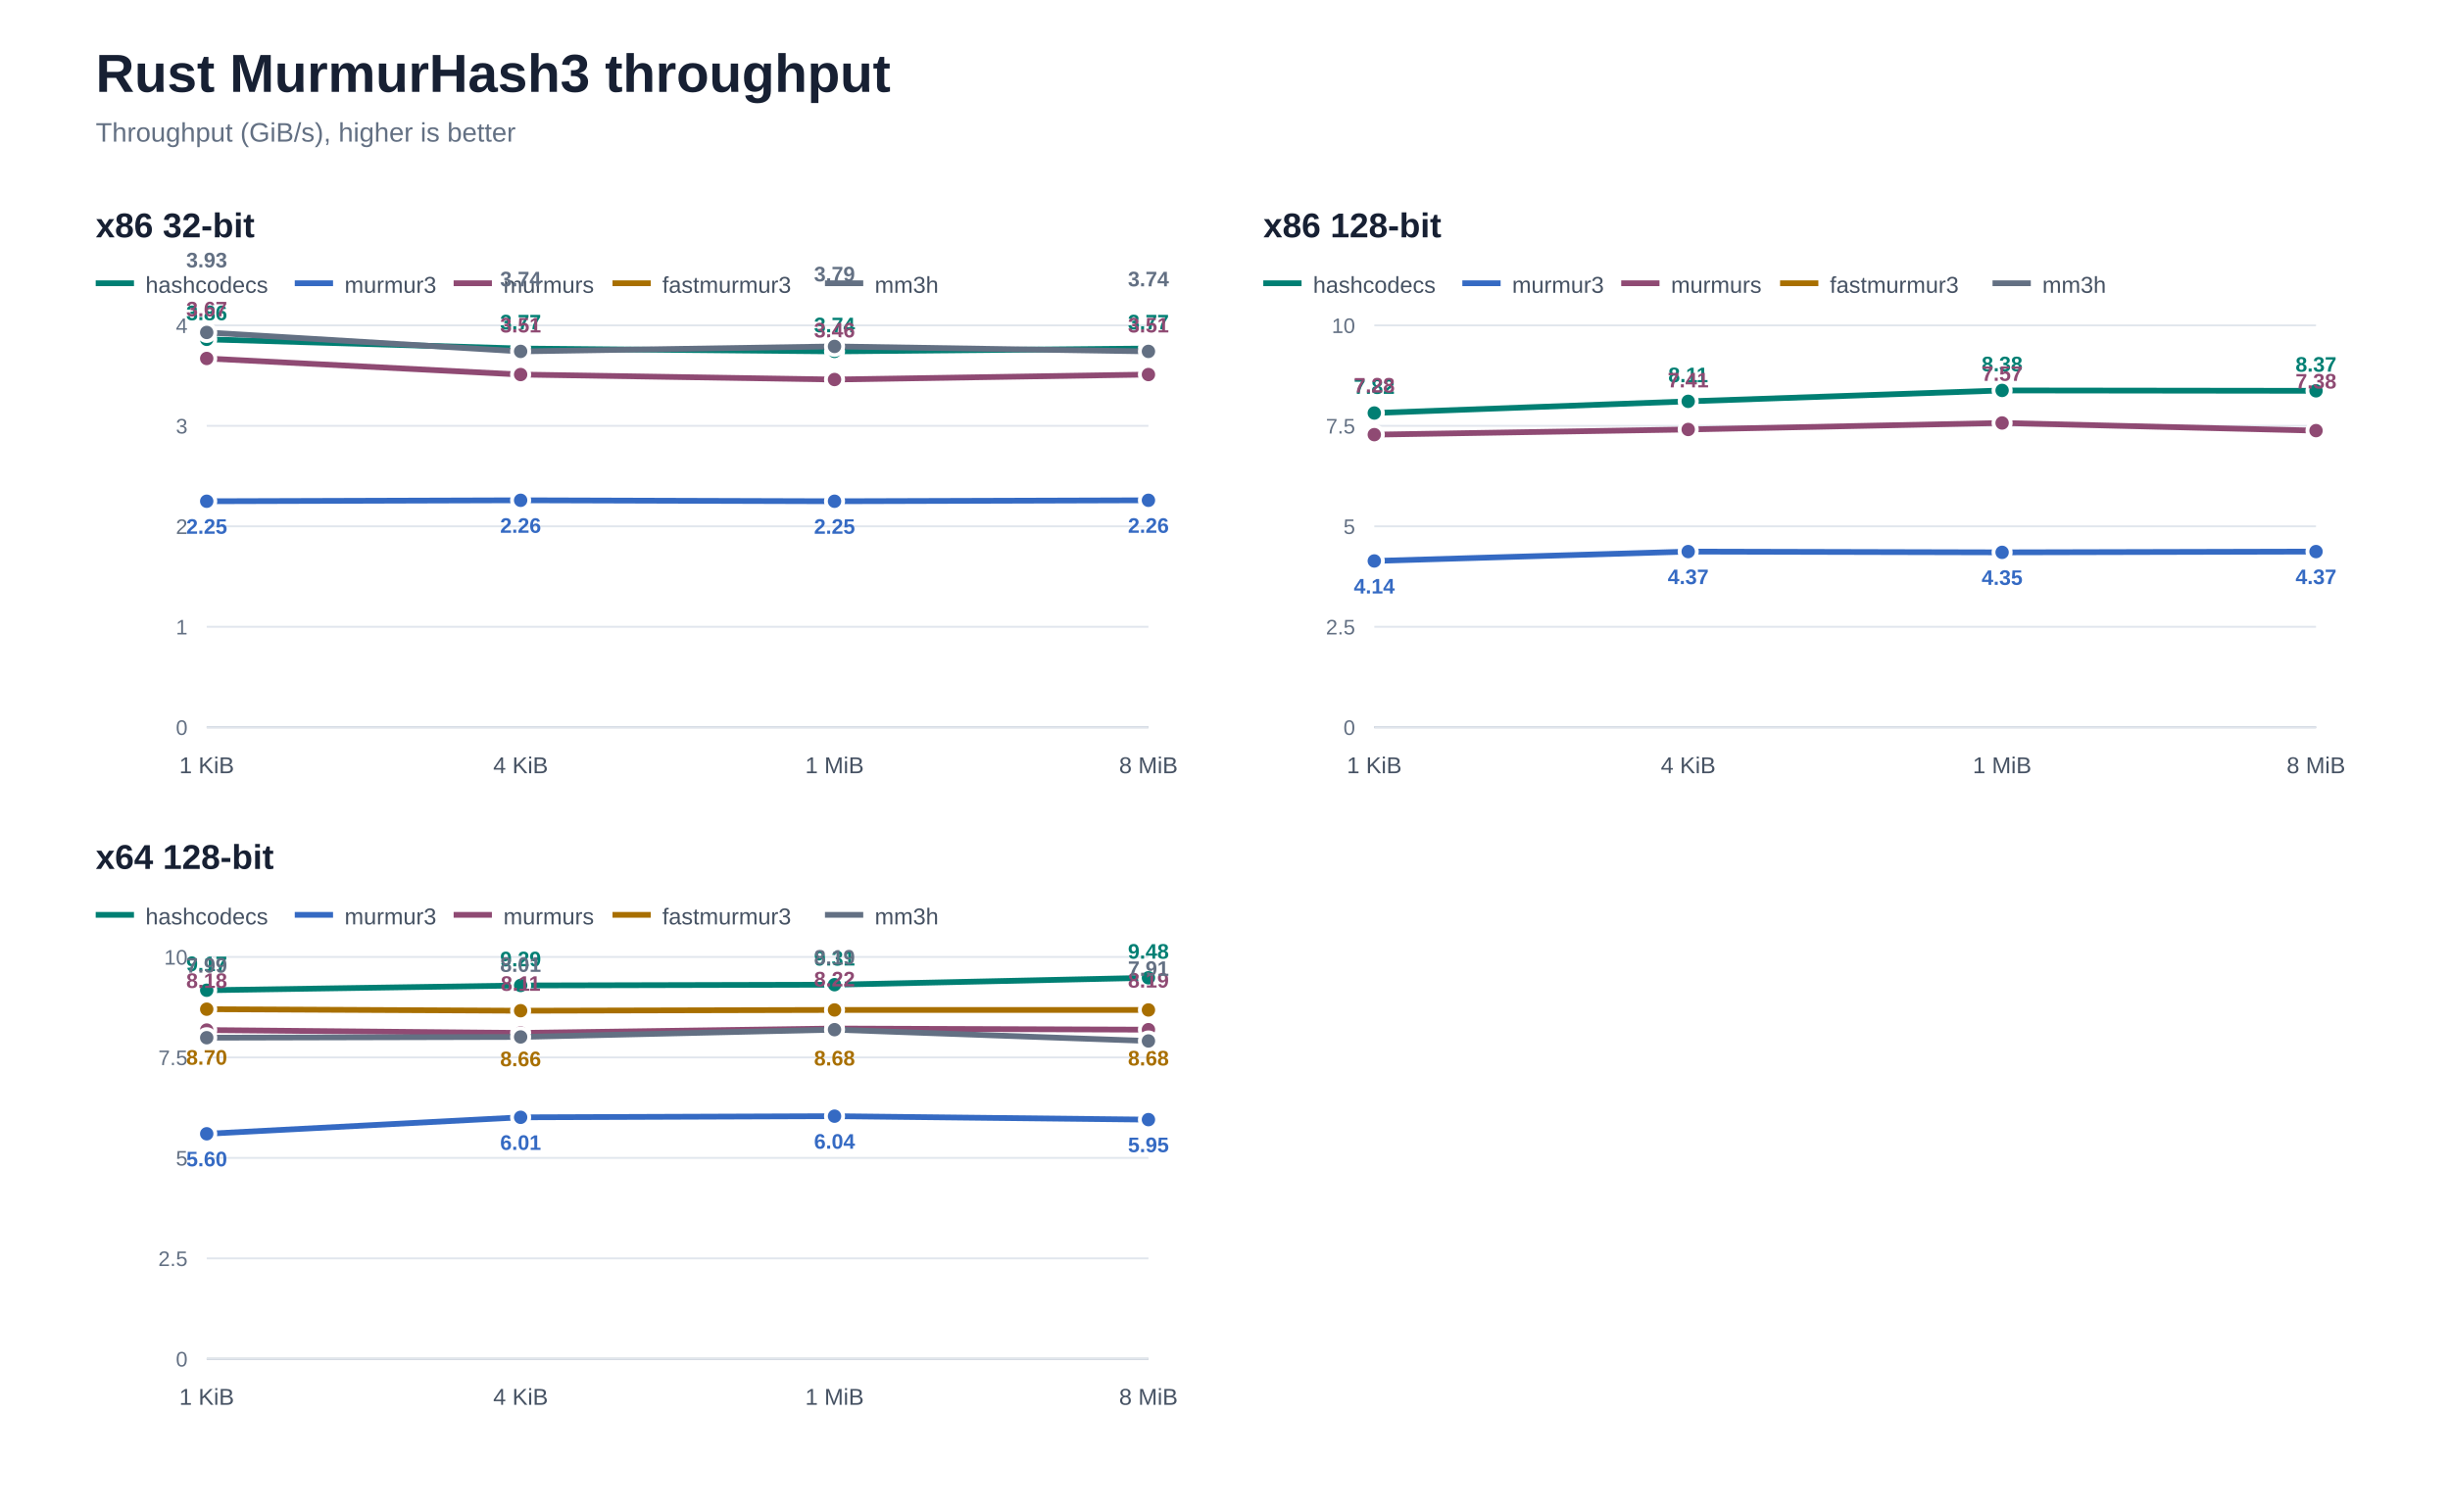
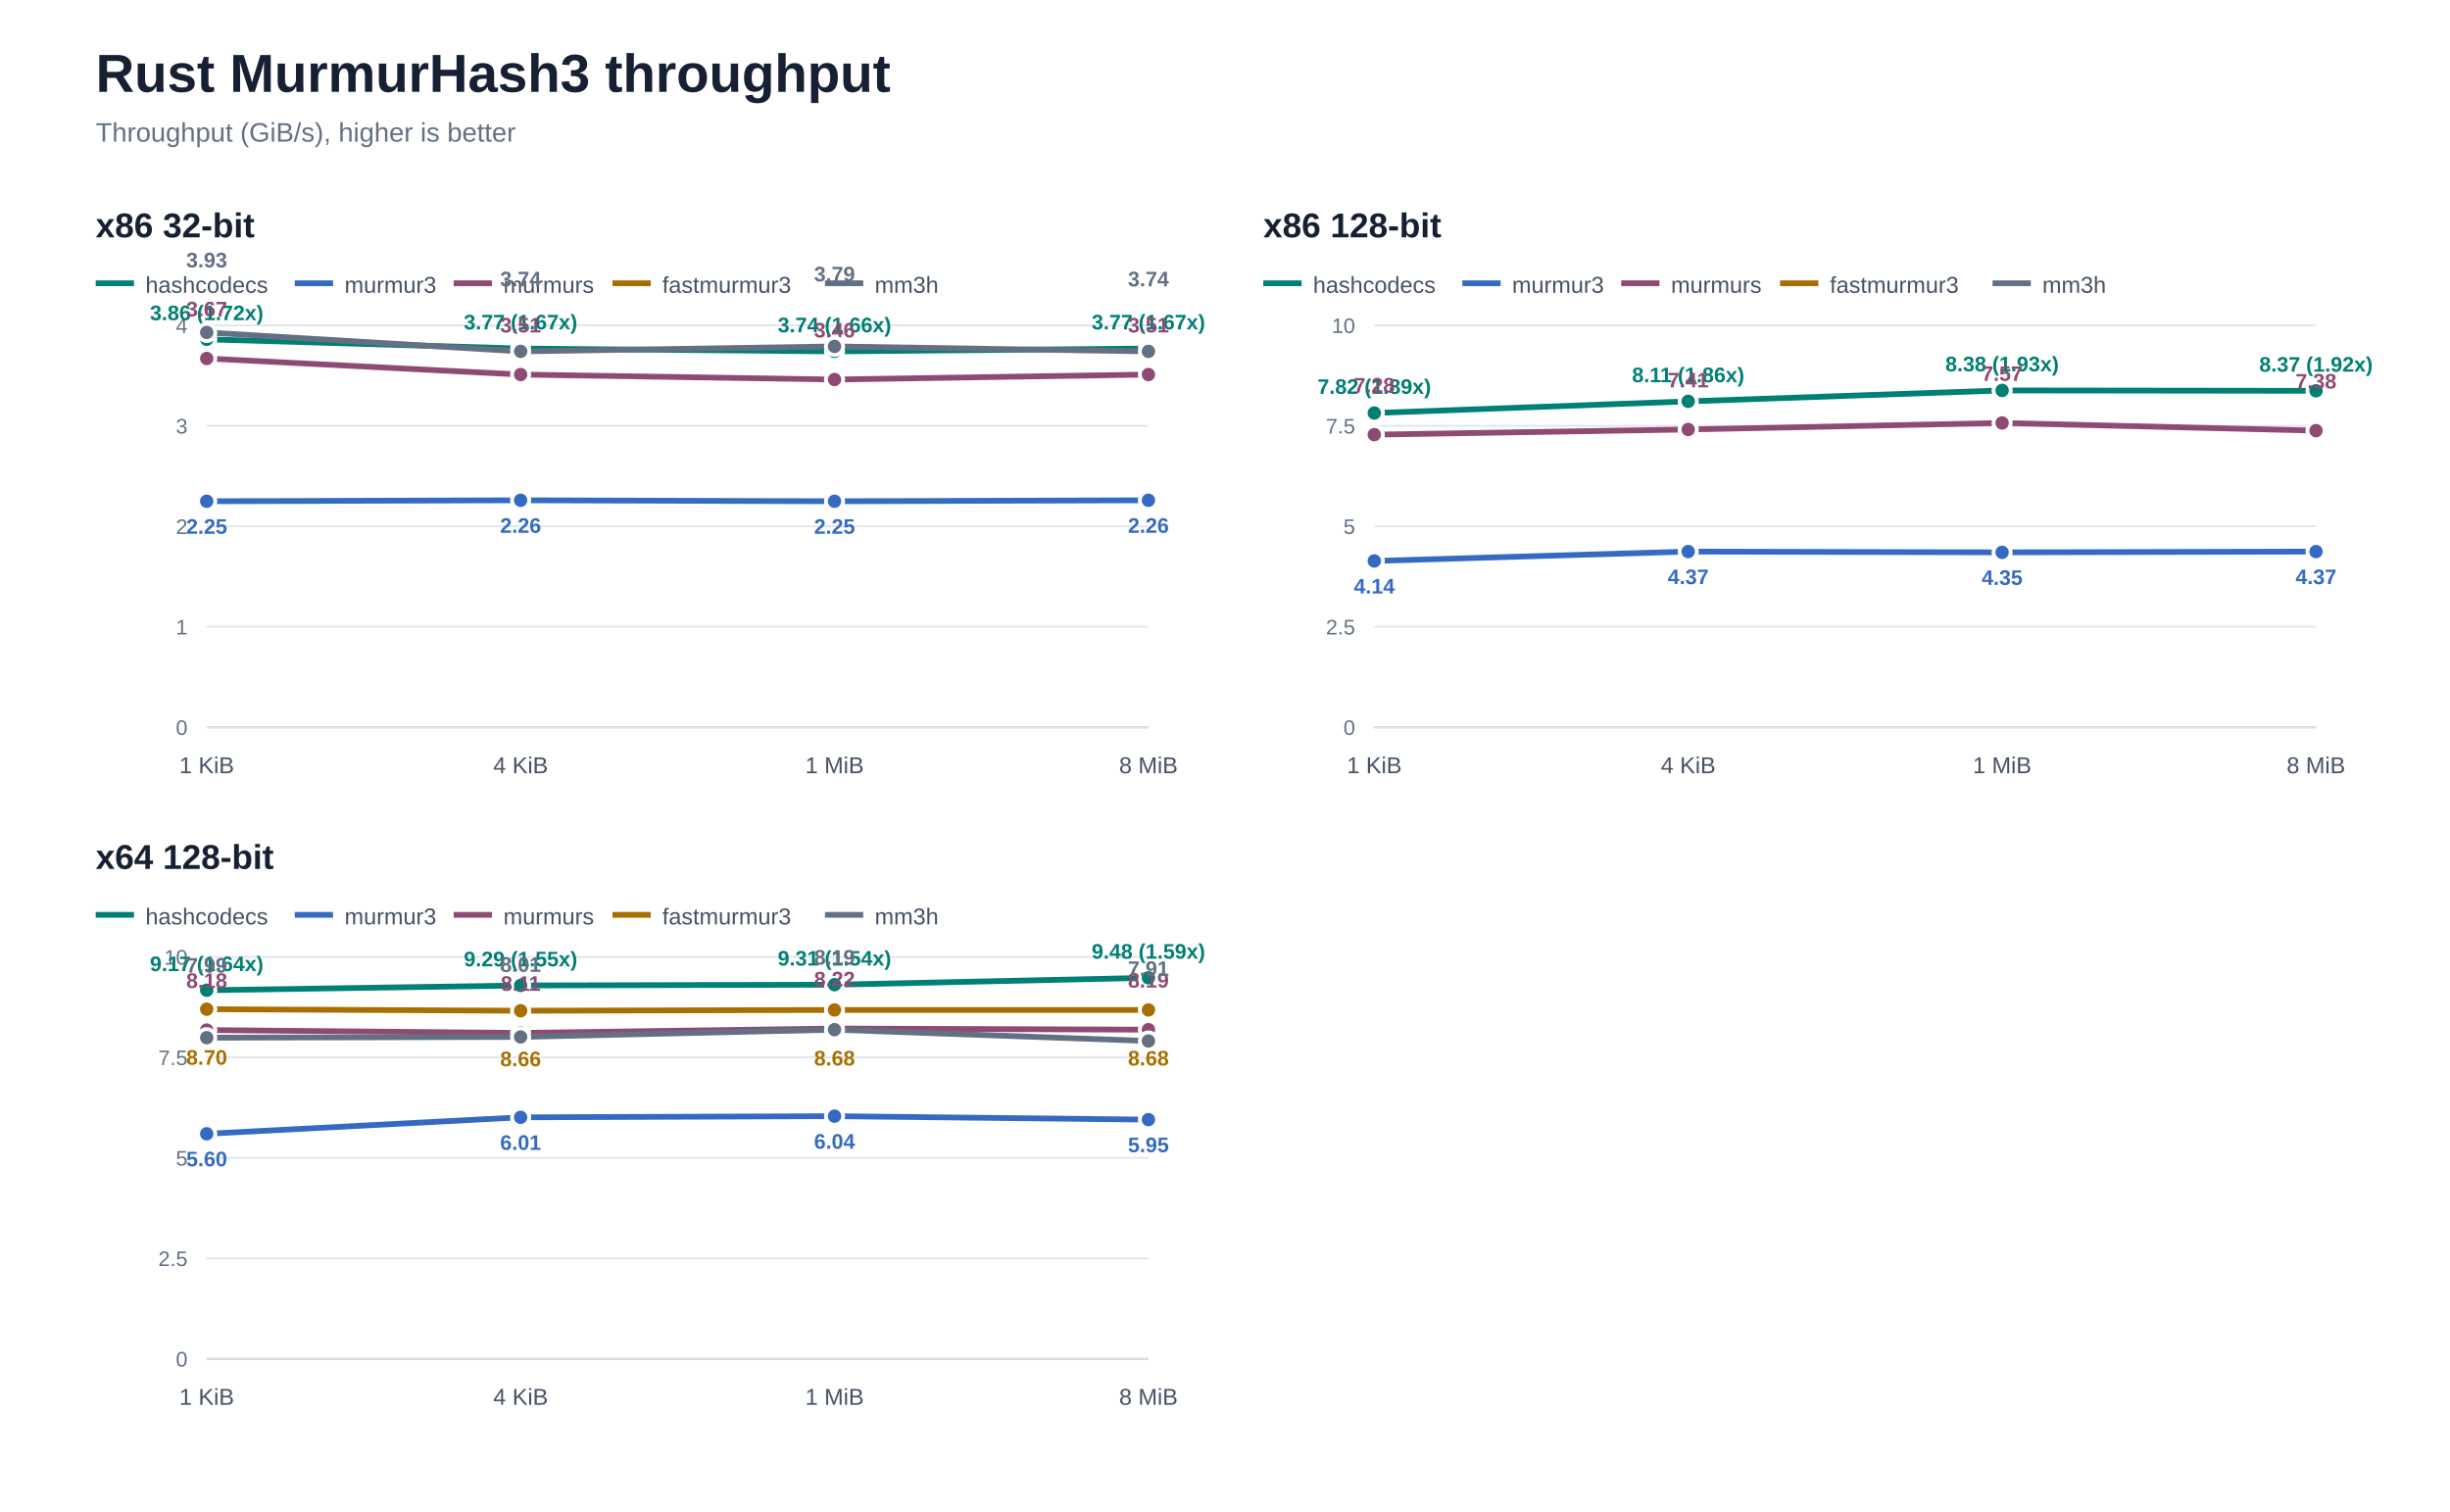
<svg xmlns="http://www.w3.org/2000/svg" width="1280" height="790" viewBox="0 0 1280 790" role="img" aria-labelledby="title desc">
  <rect width="100%" height="100%" fill="#ffffff" />
  <text x="50" y="48" fill="#172033" font-family="Segoe UI,Arial,sans-serif" font-size="28" font-weight="700">Rust MurmurHash3 throughput</text>
  <text x="50" y="74" fill="#637083" font-family="Segoe UI,Arial,sans-serif" font-size="14">Throughput (GiB/s), higher is better</text>
  <text x="50" y="124" fill="#172033" font-family="Segoe UI,Arial,sans-serif" font-size="18" font-weight="600">x86 32-bit</text>
  <line x1="108" y1="380" x2="600" y2="380" stroke="#9aa5b4" />
  <line x1="50" y1="148" x2="70" y2="148" stroke="#007f73" stroke-width="3" />
  <text x="76" y="153" fill="#465263" font-family="Segoe UI,Arial,sans-serif" font-size="12">hashcodecs</text>
  <line x1="154" y1="148" x2="174" y2="148" stroke="#356ac3" stroke-width="3" />
  <text x="180" y="153" fill="#465263" font-family="Segoe UI,Arial,sans-serif" font-size="12">murmur3</text>
  <line x1="237" y1="148" x2="257" y2="148" stroke="#8f4a73" stroke-width="3" />
  <text x="263" y="153" fill="#465263" font-family="Segoe UI,Arial,sans-serif" font-size="12">murmurs</text>
  <line x1="320" y1="148" x2="340" y2="148" stroke="#a86f00" stroke-width="3" />
  <text x="346" y="153" fill="#465263" font-family="Segoe UI,Arial,sans-serif" font-size="12">fastmurmur3</text>
  <line x1="431" y1="148" x2="451" y2="148" stroke="#637083" stroke-width="3" />
  <text x="457" y="153" fill="#465263" font-family="Segoe UI,Arial,sans-serif" font-size="12">mm3h</text>
  <line x1="108" y1="380.0" x2="600" y2="380.0" stroke="#e1e6ed" />
  <text x="98" y="384.0" text-anchor="end" fill="#637083" font-family="Segoe UI,Arial,sans-serif" font-size="11">0</text>
  <line x1="108" y1="327.5" x2="600" y2="327.5" stroke="#e1e6ed" />
  <text x="98" y="331.5" text-anchor="end" fill="#637083" font-family="Segoe UI,Arial,sans-serif" font-size="11">1</text>
  <line x1="108" y1="275.0" x2="600" y2="275.0" stroke="#e1e6ed" />
  <text x="98" y="279.0" text-anchor="end" fill="#637083" font-family="Segoe UI,Arial,sans-serif" font-size="11">2</text>
  <line x1="108" y1="222.5" x2="600" y2="222.5" stroke="#e1e6ed" />
  <text x="98" y="226.5" text-anchor="end" fill="#637083" font-family="Segoe UI,Arial,sans-serif" font-size="11">3</text>
  <line x1="108" y1="170.0" x2="600" y2="170.0" stroke="#e1e6ed" />
  <text x="98" y="174.0" text-anchor="end" fill="#637083" font-family="Segoe UI,Arial,sans-serif" font-size="11">4</text>
  <text x="108.0" y="404" text-anchor="middle" fill="#465263" font-family="Segoe UI,Arial,sans-serif" font-size="12">1 KiB</text>
  <text x="272.0" y="404" text-anchor="middle" fill="#465263" font-family="Segoe UI,Arial,sans-serif" font-size="12">4 KiB</text>
  <text x="436.0" y="404" text-anchor="middle" fill="#465263" font-family="Segoe UI,Arial,sans-serif" font-size="12">1 MiB</text>
  <text x="600.0" y="404" text-anchor="middle" fill="#465263" font-family="Segoe UI,Arial,sans-serif" font-size="12">8 MiB</text>
  <polyline points="108.0,177.3 272.0,182.1 436.0,183.6 600.0,182.1" fill="none" stroke="#007f73" stroke-width="3" stroke-linejoin="round" stroke-linecap="round" />
  <circle cx="108.0" cy="177.3" r="4.5" fill="#007f73" stroke="#ffffff" stroke-width="2" />
-   <text x="108.0" y="167.3" text-anchor="middle" fill="#007f73" font-family="Segoe UI,Arial,sans-serif" font-size="11" font-weight="600">3.86</text>
+   <text x="108.0" y="167.3" text-anchor="middle" fill="#007f73" font-family="Segoe UI,Arial,sans-serif" font-size="11" font-weight="600">3.86 (1.72x)</text>
  <circle cx="272.0" cy="182.1" r="4.5" fill="#007f73" stroke="#ffffff" stroke-width="2" />
-   <text x="272.0" y="172.1" text-anchor="middle" fill="#007f73" font-family="Segoe UI,Arial,sans-serif" font-size="11" font-weight="600">3.77</text>
+   <text x="272.0" y="172.1" text-anchor="middle" fill="#007f73" font-family="Segoe UI,Arial,sans-serif" font-size="11" font-weight="600">3.77 (1.67x)</text>
  <circle cx="436.0" cy="183.6" r="4.5" fill="#007f73" stroke="#ffffff" stroke-width="2" />
-   <text x="436.0" y="173.6" text-anchor="middle" fill="#007f73" font-family="Segoe UI,Arial,sans-serif" font-size="11" font-weight="600">3.74</text>
+   <text x="436.0" y="173.6" text-anchor="middle" fill="#007f73" font-family="Segoe UI,Arial,sans-serif" font-size="11" font-weight="600">3.74 (1.66x)</text>
  <circle cx="600.0" cy="182.1" r="4.5" fill="#007f73" stroke="#ffffff" stroke-width="2" />
-   <text x="600.0" y="172.1" text-anchor="middle" fill="#007f73" font-family="Segoe UI,Arial,sans-serif" font-size="11" font-weight="600">3.77</text>
+   <text x="600.0" y="172.1" text-anchor="middle" fill="#007f73" font-family="Segoe UI,Arial,sans-serif" font-size="11" font-weight="600">3.77 (1.67x)</text>
  <polyline points="108.0,261.9 272.0,261.4 436.0,261.9 600.0,261.4" fill="none" stroke="#356ac3" stroke-width="3" stroke-linejoin="round" stroke-linecap="round" />
  <circle cx="108.0" cy="261.9" r="4.5" fill="#356ac3" stroke="#ffffff" stroke-width="2" />
  <text x="108.0" y="278.9" text-anchor="middle" fill="#356ac3" font-family="Segoe UI,Arial,sans-serif" font-size="11" font-weight="600">2.25</text>
  <circle cx="272.0" cy="261.4" r="4.5" fill="#356ac3" stroke="#ffffff" stroke-width="2" />
  <text x="272.0" y="278.4" text-anchor="middle" fill="#356ac3" font-family="Segoe UI,Arial,sans-serif" font-size="11" font-weight="600">2.26</text>
  <circle cx="436.0" cy="261.9" r="4.5" fill="#356ac3" stroke="#ffffff" stroke-width="2" />
  <text x="436.0" y="278.9" text-anchor="middle" fill="#356ac3" font-family="Segoe UI,Arial,sans-serif" font-size="11" font-weight="600">2.25</text>
  <circle cx="600.0" cy="261.4" r="4.5" fill="#356ac3" stroke="#ffffff" stroke-width="2" />
  <text x="600.0" y="278.4" text-anchor="middle" fill="#356ac3" font-family="Segoe UI,Arial,sans-serif" font-size="11" font-weight="600">2.26</text>
  <polyline points="108.0,187.3 272.0,195.7 436.0,198.3 600.0,195.7" fill="none" stroke="#8f4a73" stroke-width="3" stroke-linejoin="round" stroke-linecap="round" />
  <circle cx="108.0" cy="187.3" r="4.5" fill="#8f4a73" stroke="#ffffff" stroke-width="2" />
  <text x="108.0" y="165.3" text-anchor="middle" fill="#8f4a73" font-family="Segoe UI,Arial,sans-serif" font-size="11" font-weight="600">3.67</text>
  <circle cx="272.0" cy="195.7" r="4.5" fill="#8f4a73" stroke="#ffffff" stroke-width="2" />
  <text x="272.0" y="173.7" text-anchor="middle" fill="#8f4a73" font-family="Segoe UI,Arial,sans-serif" font-size="11" font-weight="600">3.51</text>
  <circle cx="436.0" cy="198.3" r="4.5" fill="#8f4a73" stroke="#ffffff" stroke-width="2" />
  <text x="436.0" y="176.3" text-anchor="middle" fill="#8f4a73" font-family="Segoe UI,Arial,sans-serif" font-size="11" font-weight="600">3.46</text>
  <circle cx="600.0" cy="195.7" r="4.5" fill="#8f4a73" stroke="#ffffff" stroke-width="2" />
  <text x="600.0" y="173.7" text-anchor="middle" fill="#8f4a73" font-family="Segoe UI,Arial,sans-serif" font-size="11" font-weight="600">3.51</text>
  <polyline points="108.0,173.7 272.0,183.6 436.0,181.0 600.0,183.6" fill="none" stroke="#637083" stroke-width="3" stroke-linejoin="round" stroke-linecap="round" />
  <circle cx="108.0" cy="173.7" r="4.5" fill="#637083" stroke="#ffffff" stroke-width="2" />
  <text x="108.0" y="139.7" text-anchor="middle" fill="#637083" font-family="Segoe UI,Arial,sans-serif" font-size="11" font-weight="600">3.93</text>
  <circle cx="272.0" cy="183.6" r="4.5" fill="#637083" stroke="#ffffff" stroke-width="2" />
  <text x="272.0" y="149.6" text-anchor="middle" fill="#637083" font-family="Segoe UI,Arial,sans-serif" font-size="11" font-weight="600">3.74</text>
  <circle cx="436.0" cy="181.0" r="4.5" fill="#637083" stroke="#ffffff" stroke-width="2" />
  <text x="436.0" y="147.0" text-anchor="middle" fill="#637083" font-family="Segoe UI,Arial,sans-serif" font-size="11" font-weight="600">3.79</text>
  <circle cx="600.0" cy="183.6" r="4.5" fill="#637083" stroke="#ffffff" stroke-width="2" />
  <text x="600.0" y="149.6" text-anchor="middle" fill="#637083" font-family="Segoe UI,Arial,sans-serif" font-size="11" font-weight="600">3.74</text>
  <text x="660" y="124" fill="#172033" font-family="Segoe UI,Arial,sans-serif" font-size="18" font-weight="600">x86 128-bit</text>
  <line x1="718" y1="380" x2="1210" y2="380" stroke="#9aa5b4" />
  <line x1="660" y1="148" x2="680" y2="148" stroke="#007f73" stroke-width="3" />
  <text x="686" y="153" fill="#465263" font-family="Segoe UI,Arial,sans-serif" font-size="12">hashcodecs</text>
  <line x1="764" y1="148" x2="784" y2="148" stroke="#356ac3" stroke-width="3" />
  <text x="790" y="153" fill="#465263" font-family="Segoe UI,Arial,sans-serif" font-size="12">murmur3</text>
  <line x1="847" y1="148" x2="867" y2="148" stroke="#8f4a73" stroke-width="3" />
  <text x="873" y="153" fill="#465263" font-family="Segoe UI,Arial,sans-serif" font-size="12">murmurs</text>
  <line x1="930" y1="148" x2="950" y2="148" stroke="#a86f00" stroke-width="3" />
  <text x="956" y="153" fill="#465263" font-family="Segoe UI,Arial,sans-serif" font-size="12">fastmurmur3</text>
  <line x1="1041" y1="148" x2="1061" y2="148" stroke="#637083" stroke-width="3" />
  <text x="1067" y="153" fill="#465263" font-family="Segoe UI,Arial,sans-serif" font-size="12">mm3h</text>
  <line x1="718" y1="380.0" x2="1210" y2="380.0" stroke="#e1e6ed" />
  <text x="708" y="384.0" text-anchor="end" fill="#637083" font-family="Segoe UI,Arial,sans-serif" font-size="11">0</text>
  <line x1="718" y1="327.5" x2="1210" y2="327.5" stroke="#e1e6ed" />
  <text x="708" y="331.5" text-anchor="end" fill="#637083" font-family="Segoe UI,Arial,sans-serif" font-size="11">2.5</text>
  <line x1="718" y1="275.0" x2="1210" y2="275.0" stroke="#e1e6ed" />
  <text x="708" y="279.0" text-anchor="end" fill="#637083" font-family="Segoe UI,Arial,sans-serif" font-size="11">5</text>
  <line x1="718" y1="222.5" x2="1210" y2="222.5" stroke="#e1e6ed" />
  <text x="708" y="226.5" text-anchor="end" fill="#637083" font-family="Segoe UI,Arial,sans-serif" font-size="11">7.5</text>
  <line x1="718" y1="170.0" x2="1210" y2="170.0" stroke="#e1e6ed" />
  <text x="708" y="174.0" text-anchor="end" fill="#637083" font-family="Segoe UI,Arial,sans-serif" font-size="11">10</text>
  <text x="718.0" y="404" text-anchor="middle" fill="#465263" font-family="Segoe UI,Arial,sans-serif" font-size="12">1 KiB</text>
  <text x="882.0" y="404" text-anchor="middle" fill="#465263" font-family="Segoe UI,Arial,sans-serif" font-size="12">4 KiB</text>
  <text x="1046.0" y="404" text-anchor="middle" fill="#465263" font-family="Segoe UI,Arial,sans-serif" font-size="12">1 MiB</text>
  <text x="1210.0" y="404" text-anchor="middle" fill="#465263" font-family="Segoe UI,Arial,sans-serif" font-size="12">8 MiB</text>
  <polyline points="718.0,215.8 882.0,209.7 1046.0,204.0 1210.0,204.2" fill="none" stroke="#007f73" stroke-width="3" stroke-linejoin="round" stroke-linecap="round" />
  <circle cx="718.0" cy="215.8" r="4.5" fill="#007f73" stroke="#ffffff" stroke-width="2" />
-   <text x="718.0" y="205.8" text-anchor="middle" fill="#007f73" font-family="Segoe UI,Arial,sans-serif" font-size="11" font-weight="600">7.82</text>
+   <text x="718.0" y="205.8" text-anchor="middle" fill="#007f73" font-family="Segoe UI,Arial,sans-serif" font-size="11" font-weight="600">7.82 (1.89x)</text>
  <circle cx="882.0" cy="209.7" r="4.5" fill="#007f73" stroke="#ffffff" stroke-width="2" />
-   <text x="882.0" y="199.7" text-anchor="middle" fill="#007f73" font-family="Segoe UI,Arial,sans-serif" font-size="11" font-weight="600">8.11</text>
+   <text x="882.0" y="199.7" text-anchor="middle" fill="#007f73" font-family="Segoe UI,Arial,sans-serif" font-size="11" font-weight="600">8.11 (1.86x)</text>
  <circle cx="1046.0" cy="204.0" r="4.5" fill="#007f73" stroke="#ffffff" stroke-width="2" />
-   <text x="1046.0" y="194.0" text-anchor="middle" fill="#007f73" font-family="Segoe UI,Arial,sans-serif" font-size="11" font-weight="600">8.38</text>
+   <text x="1046.0" y="194.0" text-anchor="middle" fill="#007f73" font-family="Segoe UI,Arial,sans-serif" font-size="11" font-weight="600">8.38 (1.93x)</text>
  <circle cx="1210.0" cy="204.2" r="4.5" fill="#007f73" stroke="#ffffff" stroke-width="2" />
-   <text x="1210.0" y="194.2" text-anchor="middle" fill="#007f73" font-family="Segoe UI,Arial,sans-serif" font-size="11" font-weight="600">8.37</text>
+   <text x="1210.0" y="194.2" text-anchor="middle" fill="#007f73" font-family="Segoe UI,Arial,sans-serif" font-size="11" font-weight="600">8.37 (1.92x)</text>
  <polyline points="718.0,293.1 882.0,288.2 1046.0,288.6 1210.0,288.2" fill="none" stroke="#356ac3" stroke-width="3" stroke-linejoin="round" stroke-linecap="round" />
  <circle cx="718.0" cy="293.1" r="4.5" fill="#356ac3" stroke="#ffffff" stroke-width="2" />
  <text x="718.0" y="310.1" text-anchor="middle" fill="#356ac3" font-family="Segoe UI,Arial,sans-serif" font-size="11" font-weight="600">4.14</text>
  <circle cx="882.0" cy="288.2" r="4.5" fill="#356ac3" stroke="#ffffff" stroke-width="2" />
  <text x="882.0" y="305.2" text-anchor="middle" fill="#356ac3" font-family="Segoe UI,Arial,sans-serif" font-size="11" font-weight="600">4.37</text>
  <circle cx="1046.0" cy="288.6" r="4.5" fill="#356ac3" stroke="#ffffff" stroke-width="2" />
  <text x="1046.0" y="305.6" text-anchor="middle" fill="#356ac3" font-family="Segoe UI,Arial,sans-serif" font-size="11" font-weight="600">4.35</text>
  <circle cx="1210.0" cy="288.2" r="4.5" fill="#356ac3" stroke="#ffffff" stroke-width="2" />
  <text x="1210.0" y="305.2" text-anchor="middle" fill="#356ac3" font-family="Segoe UI,Arial,sans-serif" font-size="11" font-weight="600">4.37</text>
  <polyline points="718.0,227.1 882.0,224.4 1046.0,221.0 1210.0,225.0" fill="none" stroke="#8f4a73" stroke-width="3" stroke-linejoin="round" stroke-linecap="round" />
  <circle cx="718.0" cy="227.1" r="4.5" fill="#8f4a73" stroke="#ffffff" stroke-width="2" />
  <text x="718.0" y="205.1" text-anchor="middle" fill="#8f4a73" font-family="Segoe UI,Arial,sans-serif" font-size="11" font-weight="600">7.28</text>
  <circle cx="882.0" cy="224.4" r="4.5" fill="#8f4a73" stroke="#ffffff" stroke-width="2" />
  <text x="882.0" y="202.4" text-anchor="middle" fill="#8f4a73" font-family="Segoe UI,Arial,sans-serif" font-size="11" font-weight="600">7.41</text>
  <circle cx="1046.0" cy="221.0" r="4.5" fill="#8f4a73" stroke="#ffffff" stroke-width="2" />
  <text x="1046.0" y="199.0" text-anchor="middle" fill="#8f4a73" font-family="Segoe UI,Arial,sans-serif" font-size="11" font-weight="600">7.57</text>
  <circle cx="1210.0" cy="225.0" r="4.5" fill="#8f4a73" stroke="#ffffff" stroke-width="2" />
  <text x="1210.0" y="203.0" text-anchor="middle" fill="#8f4a73" font-family="Segoe UI,Arial,sans-serif" font-size="11" font-weight="600">7.38</text>
  <text x="50" y="454" fill="#172033" font-family="Segoe UI,Arial,sans-serif" font-size="18" font-weight="600">x64 128-bit</text>
  <line x1="108" y1="710" x2="600" y2="710" stroke="#9aa5b4" />
  <line x1="50" y1="478" x2="70" y2="478" stroke="#007f73" stroke-width="3" />
  <text x="76" y="483" fill="#465263" font-family="Segoe UI,Arial,sans-serif" font-size="12">hashcodecs</text>
  <line x1="154" y1="478" x2="174" y2="478" stroke="#356ac3" stroke-width="3" />
  <text x="180" y="483" fill="#465263" font-family="Segoe UI,Arial,sans-serif" font-size="12">murmur3</text>
  <line x1="237" y1="478" x2="257" y2="478" stroke="#8f4a73" stroke-width="3" />
  <text x="263" y="483" fill="#465263" font-family="Segoe UI,Arial,sans-serif" font-size="12">murmurs</text>
  <line x1="320" y1="478" x2="340" y2="478" stroke="#a86f00" stroke-width="3" />
  <text x="346" y="483" fill="#465263" font-family="Segoe UI,Arial,sans-serif" font-size="12">fastmurmur3</text>
  <line x1="431" y1="478" x2="451" y2="478" stroke="#637083" stroke-width="3" />
  <text x="457" y="483" fill="#465263" font-family="Segoe UI,Arial,sans-serif" font-size="12">mm3h</text>
  <line x1="108" y1="710.0" x2="600" y2="710.0" stroke="#e1e6ed" />
  <text x="98" y="714.0" text-anchor="end" fill="#637083" font-family="Segoe UI,Arial,sans-serif" font-size="11">0</text>
  <line x1="108" y1="657.5" x2="600" y2="657.5" stroke="#e1e6ed" />
  <text x="98" y="661.5" text-anchor="end" fill="#637083" font-family="Segoe UI,Arial,sans-serif" font-size="11">2.5</text>
  <line x1="108" y1="605.0" x2="600" y2="605.0" stroke="#e1e6ed" />
  <text x="98" y="609.0" text-anchor="end" fill="#637083" font-family="Segoe UI,Arial,sans-serif" font-size="11">5</text>
  <line x1="108" y1="552.5" x2="600" y2="552.5" stroke="#e1e6ed" />
  <text x="98" y="556.5" text-anchor="end" fill="#637083" font-family="Segoe UI,Arial,sans-serif" font-size="11">7.5</text>
  <line x1="108" y1="500.0" x2="600" y2="500.0" stroke="#e1e6ed" />
  <text x="98" y="504.0" text-anchor="end" fill="#637083" font-family="Segoe UI,Arial,sans-serif" font-size="11">10</text>
  <text x="108.0" y="734" text-anchor="middle" fill="#465263" font-family="Segoe UI,Arial,sans-serif" font-size="12">1 KiB</text>
  <text x="272.0" y="734" text-anchor="middle" fill="#465263" font-family="Segoe UI,Arial,sans-serif" font-size="12">4 KiB</text>
  <text x="436.0" y="734" text-anchor="middle" fill="#465263" font-family="Segoe UI,Arial,sans-serif" font-size="12">1 MiB</text>
  <text x="600.0" y="734" text-anchor="middle" fill="#465263" font-family="Segoe UI,Arial,sans-serif" font-size="12">8 MiB</text>
  <polyline points="108.0,517.4 272.0,514.9 436.0,514.5 600.0,510.9" fill="none" stroke="#007f73" stroke-width="3" stroke-linejoin="round" stroke-linecap="round" />
  <circle cx="108.0" cy="517.4" r="4.5" fill="#007f73" stroke="#ffffff" stroke-width="2" />
-   <text x="108.0" y="507.4" text-anchor="middle" fill="#007f73" font-family="Segoe UI,Arial,sans-serif" font-size="11" font-weight="600">9.17</text>
+   <text x="108.0" y="507.4" text-anchor="middle" fill="#007f73" font-family="Segoe UI,Arial,sans-serif" font-size="11" font-weight="600">9.17 (1.64x)</text>
  <circle cx="272.0" cy="514.9" r="4.5" fill="#007f73" stroke="#ffffff" stroke-width="2" />
-   <text x="272.0" y="504.9" text-anchor="middle" fill="#007f73" font-family="Segoe UI,Arial,sans-serif" font-size="11" font-weight="600">9.29</text>
+   <text x="272.0" y="504.9" text-anchor="middle" fill="#007f73" font-family="Segoe UI,Arial,sans-serif" font-size="11" font-weight="600">9.29 (1.55x)</text>
  <circle cx="436.0" cy="514.5" r="4.5" fill="#007f73" stroke="#ffffff" stroke-width="2" />
-   <text x="436.0" y="504.5" text-anchor="middle" fill="#007f73" font-family="Segoe UI,Arial,sans-serif" font-size="11" font-weight="600">9.31</text>
+   <text x="436.0" y="504.5" text-anchor="middle" fill="#007f73" font-family="Segoe UI,Arial,sans-serif" font-size="11" font-weight="600">9.31 (1.54x)</text>
  <circle cx="600.0" cy="510.9" r="4.5" fill="#007f73" stroke="#ffffff" stroke-width="2" />
-   <text x="600.0" y="500.9" text-anchor="middle" fill="#007f73" font-family="Segoe UI,Arial,sans-serif" font-size="11" font-weight="600">9.48</text>
+   <text x="600.0" y="500.9" text-anchor="middle" fill="#007f73" font-family="Segoe UI,Arial,sans-serif" font-size="11" font-weight="600">9.48 (1.59x)</text>
  <polyline points="108.0,592.4 272.0,583.8 436.0,583.2 600.0,585.0" fill="none" stroke="#356ac3" stroke-width="3" stroke-linejoin="round" stroke-linecap="round" />
  <circle cx="108.0" cy="592.4" r="4.5" fill="#356ac3" stroke="#ffffff" stroke-width="2" />
  <text x="108.0" y="609.4" text-anchor="middle" fill="#356ac3" font-family="Segoe UI,Arial,sans-serif" font-size="11" font-weight="600">5.60</text>
  <circle cx="272.0" cy="583.8" r="4.5" fill="#356ac3" stroke="#ffffff" stroke-width="2" />
  <text x="272.0" y="600.8" text-anchor="middle" fill="#356ac3" font-family="Segoe UI,Arial,sans-serif" font-size="11" font-weight="600">6.01</text>
  <circle cx="436.0" cy="583.2" r="4.5" fill="#356ac3" stroke="#ffffff" stroke-width="2" />
  <text x="436.0" y="600.2" text-anchor="middle" fill="#356ac3" font-family="Segoe UI,Arial,sans-serif" font-size="11" font-weight="600">6.04</text>
  <circle cx="600.0" cy="585.0" r="4.5" fill="#356ac3" stroke="#ffffff" stroke-width="2" />
  <text x="600.0" y="602.0" text-anchor="middle" fill="#356ac3" font-family="Segoe UI,Arial,sans-serif" font-size="11" font-weight="600">5.95</text>
  <polyline points="108.0,538.2 272.0,539.7 436.0,537.4 600.0,538.0" fill="none" stroke="#8f4a73" stroke-width="3" stroke-linejoin="round" stroke-linecap="round" />
  <circle cx="108.0" cy="538.2" r="4.5" fill="#8f4a73" stroke="#ffffff" stroke-width="2" />
  <text x="108.0" y="516.2" text-anchor="middle" fill="#8f4a73" font-family="Segoe UI,Arial,sans-serif" font-size="11" font-weight="600">8.18</text>
  <circle cx="272.0" cy="539.7" r="4.5" fill="#8f4a73" stroke="#ffffff" stroke-width="2" />
  <text x="272.0" y="517.7" text-anchor="middle" fill="#8f4a73" font-family="Segoe UI,Arial,sans-serif" font-size="11" font-weight="600">8.11</text>
  <circle cx="436.0" cy="537.4" r="4.5" fill="#8f4a73" stroke="#ffffff" stroke-width="2" />
  <text x="436.0" y="515.4" text-anchor="middle" fill="#8f4a73" font-family="Segoe UI,Arial,sans-serif" font-size="11" font-weight="600">8.22</text>
  <circle cx="600.0" cy="538.0" r="4.5" fill="#8f4a73" stroke="#ffffff" stroke-width="2" />
  <text x="600.0" y="516.0" text-anchor="middle" fill="#8f4a73" font-family="Segoe UI,Arial,sans-serif" font-size="11" font-weight="600">8.19</text>
  <polyline points="108.0,527.3 272.0,528.1 436.0,527.7 600.0,527.7" fill="none" stroke="#a86f00" stroke-width="3" stroke-linejoin="round" stroke-linecap="round" />
  <circle cx="108.0" cy="527.3" r="4.5" fill="#a86f00" stroke="#ffffff" stroke-width="2" />
  <text x="108.0" y="556.3" text-anchor="middle" fill="#a86f00" font-family="Segoe UI,Arial,sans-serif" font-size="11" font-weight="600">8.70</text>
  <circle cx="272.0" cy="528.1" r="4.5" fill="#a86f00" stroke="#ffffff" stroke-width="2" />
  <text x="272.0" y="557.1" text-anchor="middle" fill="#a86f00" font-family="Segoe UI,Arial,sans-serif" font-size="11" font-weight="600">8.66</text>
  <circle cx="436.0" cy="527.7" r="4.5" fill="#a86f00" stroke="#ffffff" stroke-width="2" />
  <text x="436.0" y="556.7" text-anchor="middle" fill="#a86f00" font-family="Segoe UI,Arial,sans-serif" font-size="11" font-weight="600">8.68</text>
  <circle cx="600.0" cy="527.7" r="4.5" fill="#a86f00" stroke="#ffffff" stroke-width="2" />
  <text x="600.0" y="556.7" text-anchor="middle" fill="#a86f00" font-family="Segoe UI,Arial,sans-serif" font-size="11" font-weight="600">8.68</text>
  <polyline points="108.0,542.2 272.0,541.8 436.0,538.0 600.0,543.9" fill="none" stroke="#637083" stroke-width="3" stroke-linejoin="round" stroke-linecap="round" />
  <circle cx="108.0" cy="542.2" r="4.5" fill="#637083" stroke="#ffffff" stroke-width="2" />
  <text x="108.0" y="508.2" text-anchor="middle" fill="#637083" font-family="Segoe UI,Arial,sans-serif" font-size="11" font-weight="600">7.99</text>
  <circle cx="272.0" cy="541.8" r="4.5" fill="#637083" stroke="#ffffff" stroke-width="2" />
  <text x="272.0" y="507.8" text-anchor="middle" fill="#637083" font-family="Segoe UI,Arial,sans-serif" font-size="11" font-weight="600">8.01</text>
  <circle cx="436.0" cy="538.0" r="4.5" fill="#637083" stroke="#ffffff" stroke-width="2" />
  <text x="436.0" y="504.0" text-anchor="middle" fill="#637083" font-family="Segoe UI,Arial,sans-serif" font-size="11" font-weight="600">8.19</text>
  <circle cx="600.0" cy="543.9" r="4.5" fill="#637083" stroke="#ffffff" stroke-width="2" />
  <text x="600.0" y="509.9" text-anchor="middle" fill="#637083" font-family="Segoe UI,Arial,sans-serif" font-size="11" font-weight="600">7.91</text>
</svg>
